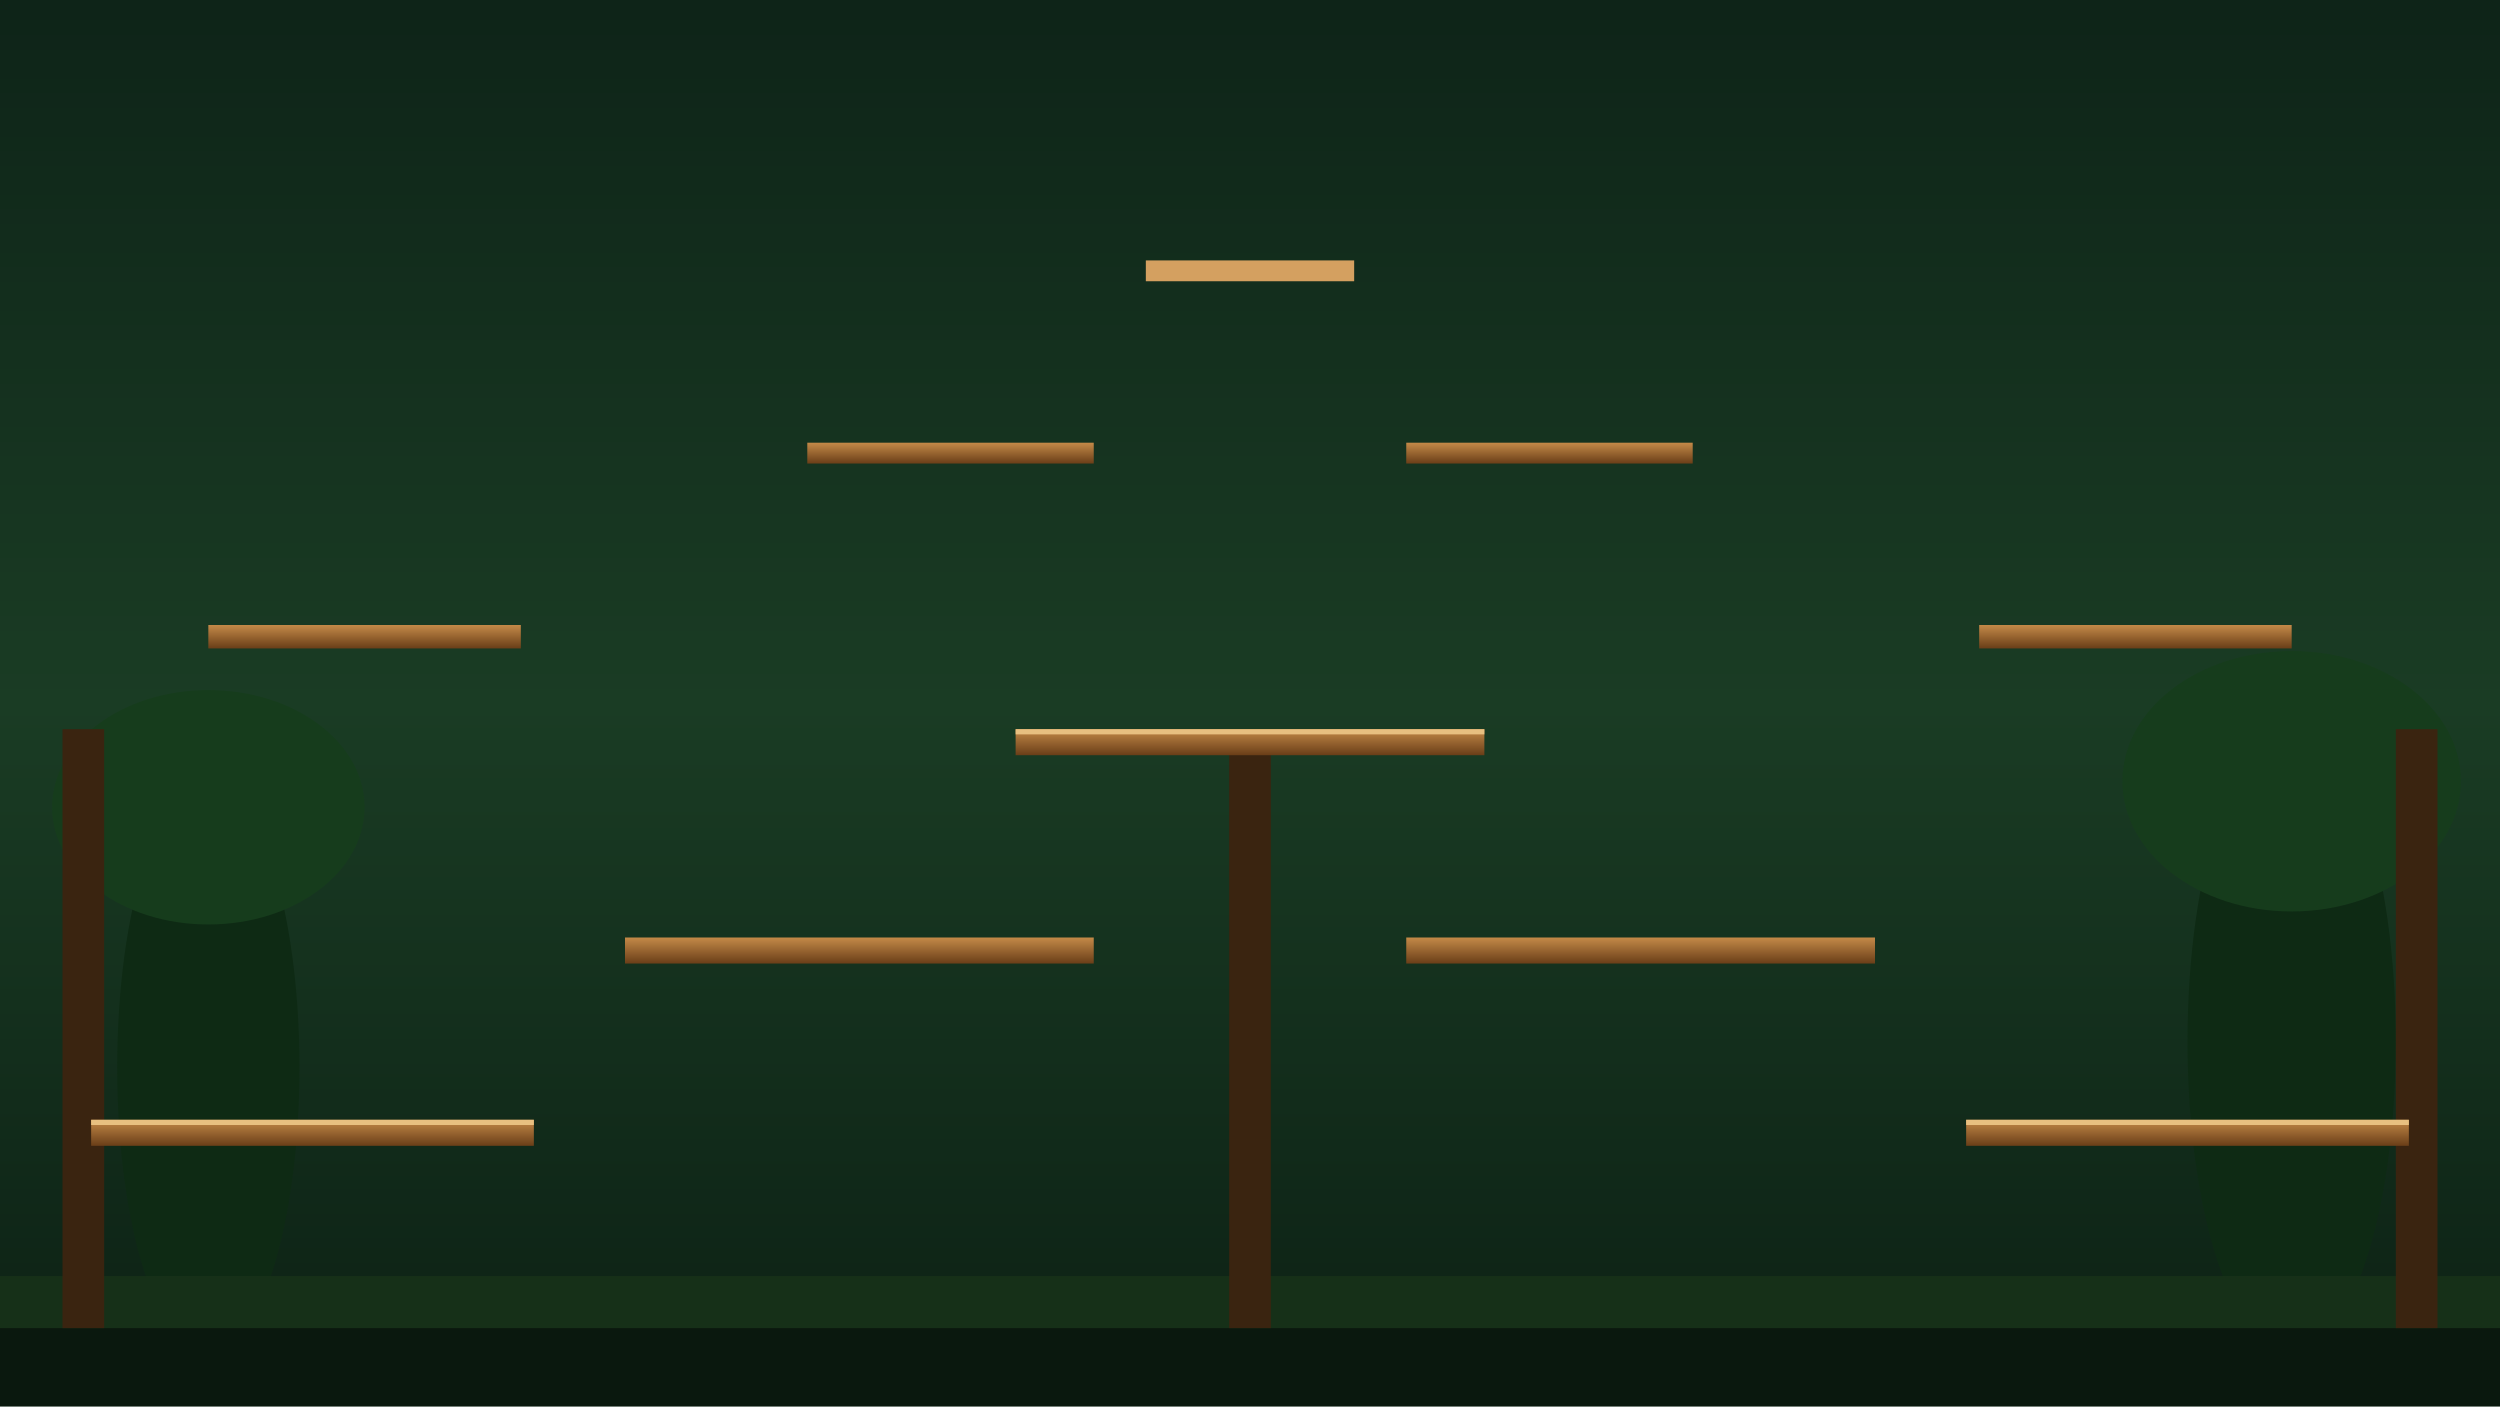
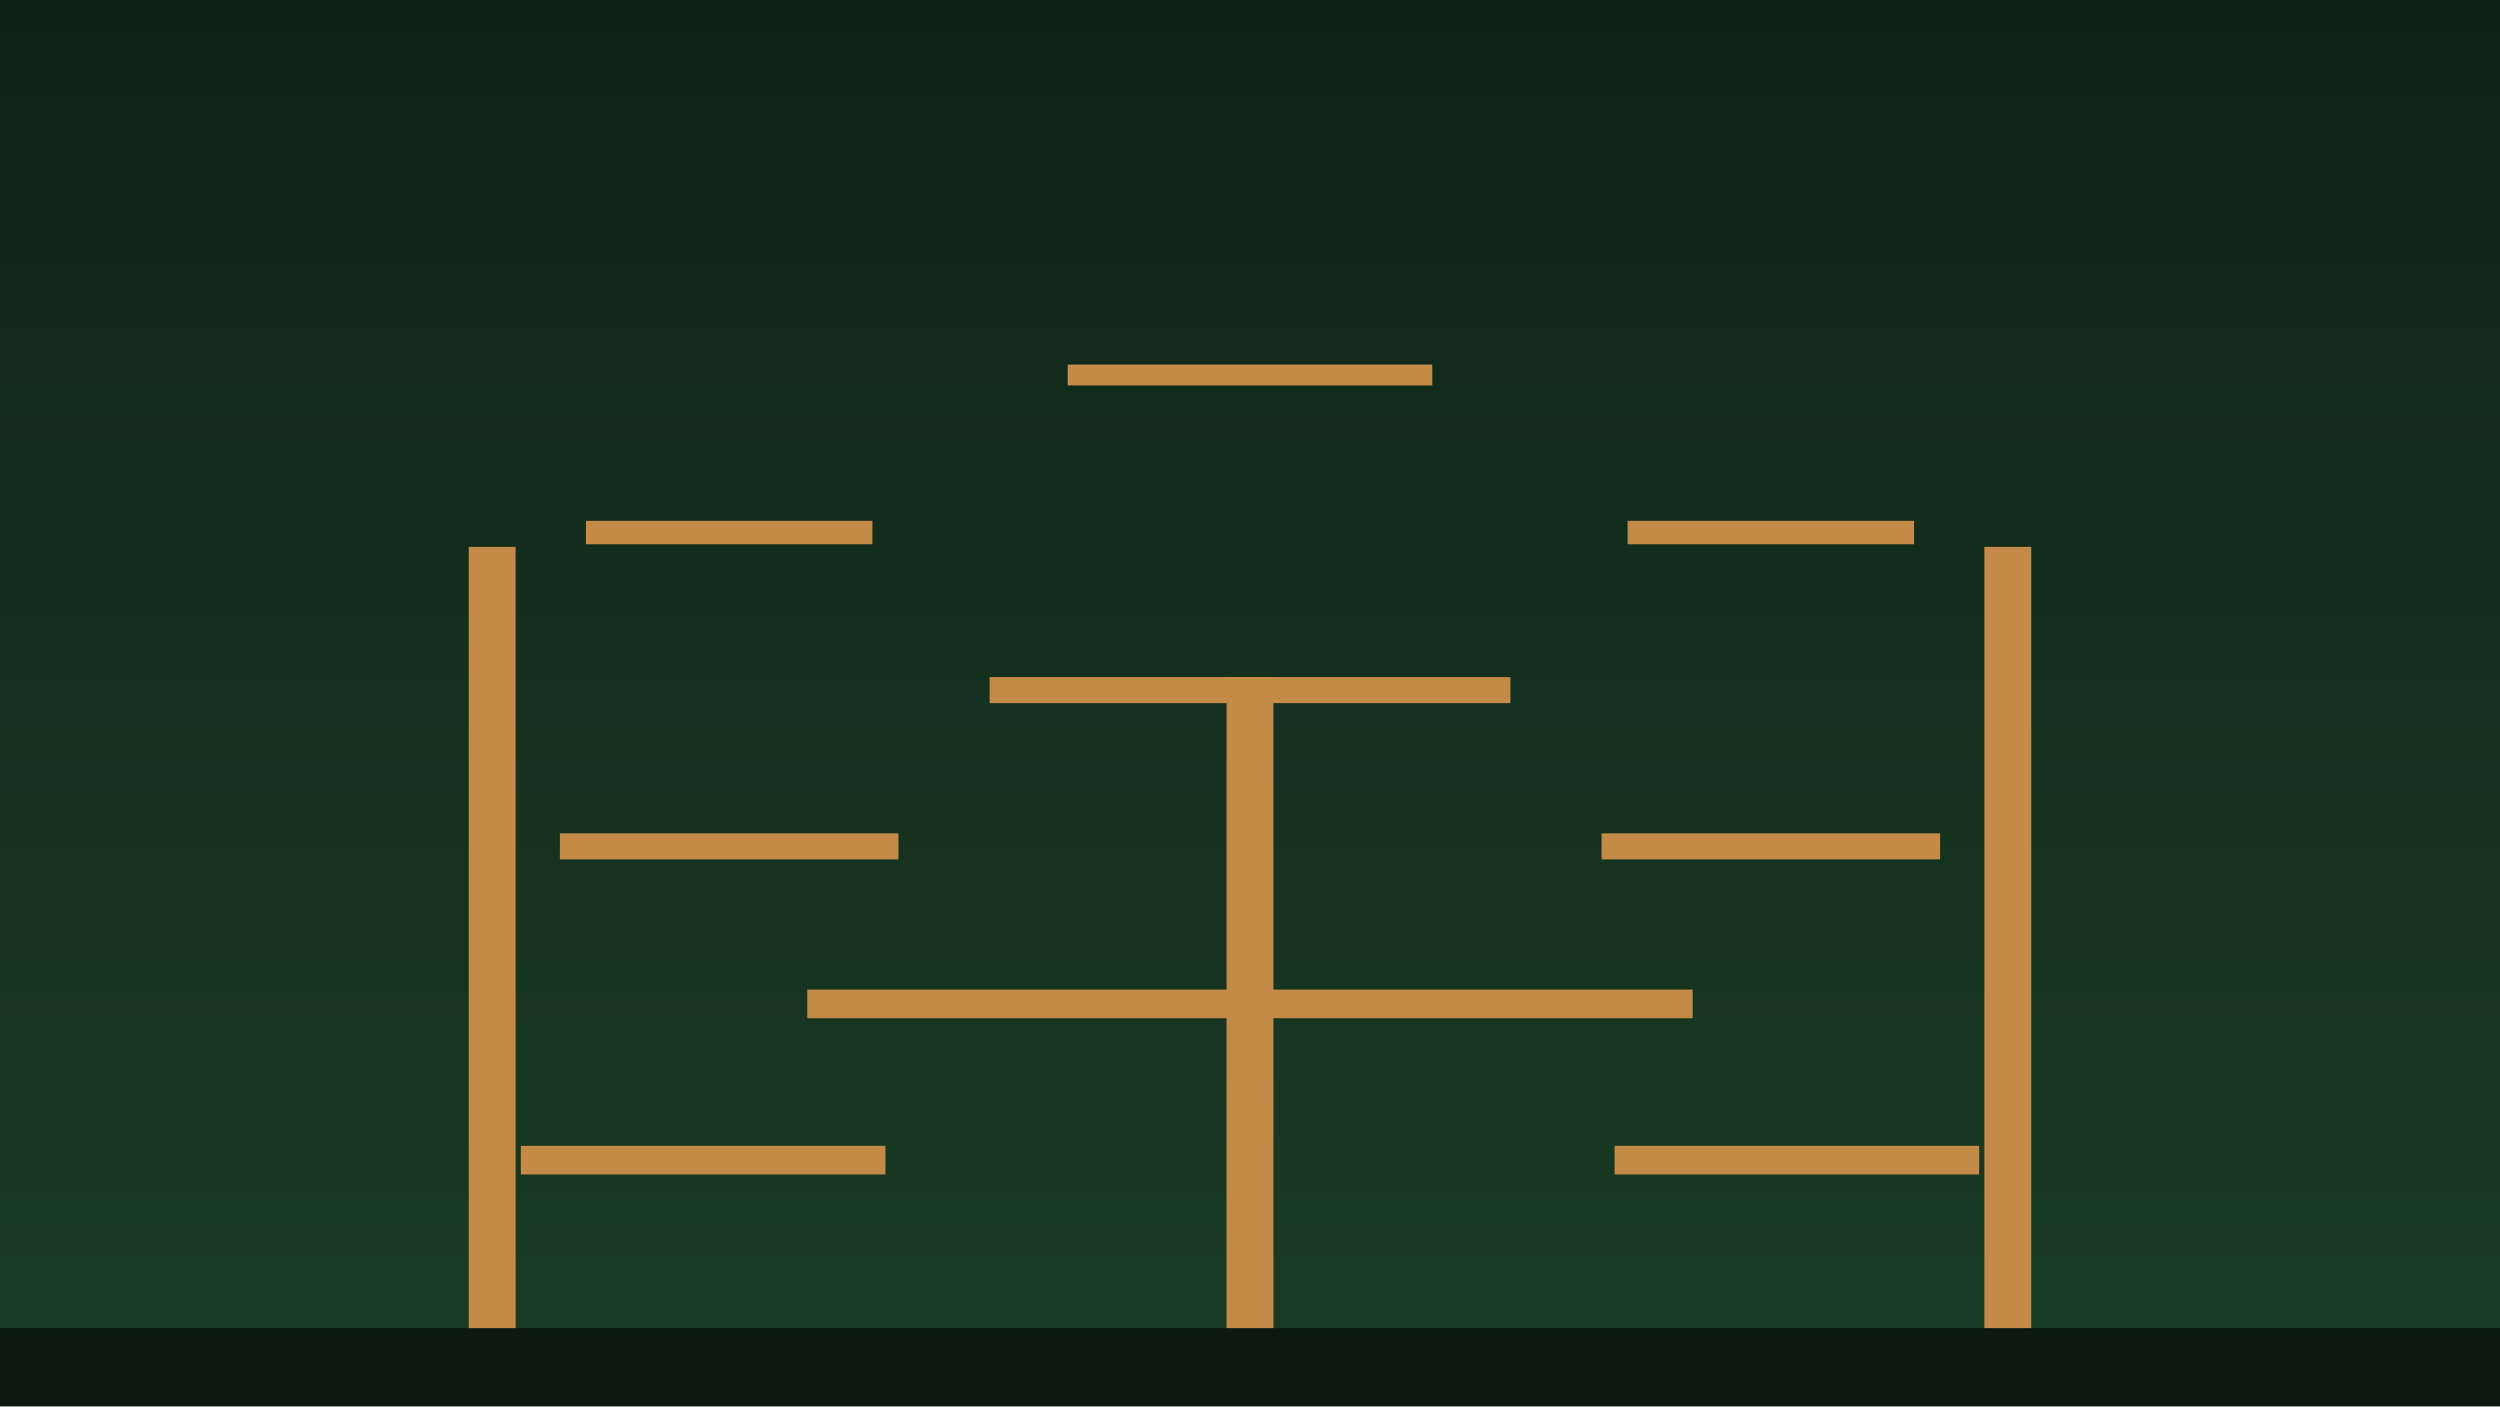
<svg xmlns="http://www.w3.org/2000/svg" viewBox="0 0 1920 1080" width="1920" height="1080">
  <defs>
-     <linearGradient id="fsky" x1="0" y1="0" x2="0" y2="1">
+     <linearGradient id="sky" x1="0" y1="0" x2="0" y2="1">
      <stop offset="0" stop-color="#0e2418" />
-       <stop offset=".5" stop-color="#1a3c24" />
-       <stop offset="1" stop-color="#0c2014" />
-     </linearGradient>
-     <linearGradient id="fwood" x1="0" y1="0" x2="0" y2="1">
-       <stop offset="0" stop-color="#c48a48" />
-       <stop offset="1" stop-color="#6a3e18" />
+       <stop offset="1" stop-color="#1a3c24" />
    </linearGradient>
  </defs>
-   <rect width="1920" height="1080" fill="url(#fsky)" />
-   <ellipse cx="160" cy="820" rx="70" ry="220" fill="#0e2a14" />
-   <ellipse cx="160" cy="620" rx="120" ry="90" fill="#163c1c" />
-   <ellipse cx="1760" cy="800" rx="80" ry="240" fill="#0e2a14" />
-   <ellipse cx="1760" cy="600" rx="130" ry="100" fill="#163c1c" />
-   <rect x="0" y="980" width="1920" height="100" fill="#163018" />
+   <rect width="1920" height="1080" fill="url(#sky)" />
  <rect x="0" y="1020" width="1920" height="60" fill="#0a180e" />
-   <rect x="48" y="560" width="32" height="460" fill="#3a2410" />
-   <rect x="1840" y="560" width="32" height="460" fill="#3a2410" />
-   <rect x="944" y="560" width="32" height="460" fill="#3a2410" />
-   <rect x="70" y="860" width="340" height="20" fill="url(#fwood)" />
-   <rect x="1510" y="860" width="340" height="20" fill="url(#fwood)" />
-   <rect x="480" y="720" width="360" height="20" fill="url(#fwood)" />
-   <rect x="1080" y="720" width="360" height="20" fill="url(#fwood)" />
-   <rect x="780" y="560" width="360" height="20" fill="url(#fwood)" />
-   <rect x="160" y="480" width="240" height="18" fill="url(#fwood)" />
-   <rect x="1520" y="480" width="240" height="18" fill="url(#fwood)" />
-   <rect x="620" y="340" width="220" height="16" fill="url(#fwood)" />
-   <rect x="1080" y="340" width="220" height="16" fill="url(#fwood)" />
-   <rect x="880" y="200" width="160" height="16" fill="#d4a060" />
-   <rect x="70" y="860" width="340" height="4" fill="#e8c080" />
-   <rect x="1510" y="860" width="340" height="4" fill="#e8c080" />
-   <rect x="780" y="560" width="360" height="4" fill="#e8c080" />
+   <rect x="360" y="420" width="36" height="600" fill="#c48a48" />
+   <rect x="1524" y="420" width="36" height="600" fill="#c48a48" />
+   <rect x="942" y="520" width="36" height="500" fill="#c48a48" />
+   <rect x="400" y="880" width="280" height="22" fill="#c48a48" />
+   <rect x="1240" y="880" width="280" height="22" fill="#c48a48" />
+   <rect x="620" y="760" width="680" height="22" fill="#c48a48" />
+   <rect x="430" y="640" width="260" height="20" fill="#c48a48" />
+   <rect x="1230" y="640" width="260" height="20" fill="#c48a48" />
+   <rect x="760" y="520" width="400" height="20" fill="#c48a48" />
+   <rect x="450" y="400" width="220" height="18" fill="#c48a48" />
+   <rect x="1250" y="400" width="220" height="18" fill="#c48a48" />
+   <rect x="820" y="280" width="280" height="16" fill="#c48a48" />
</svg>
